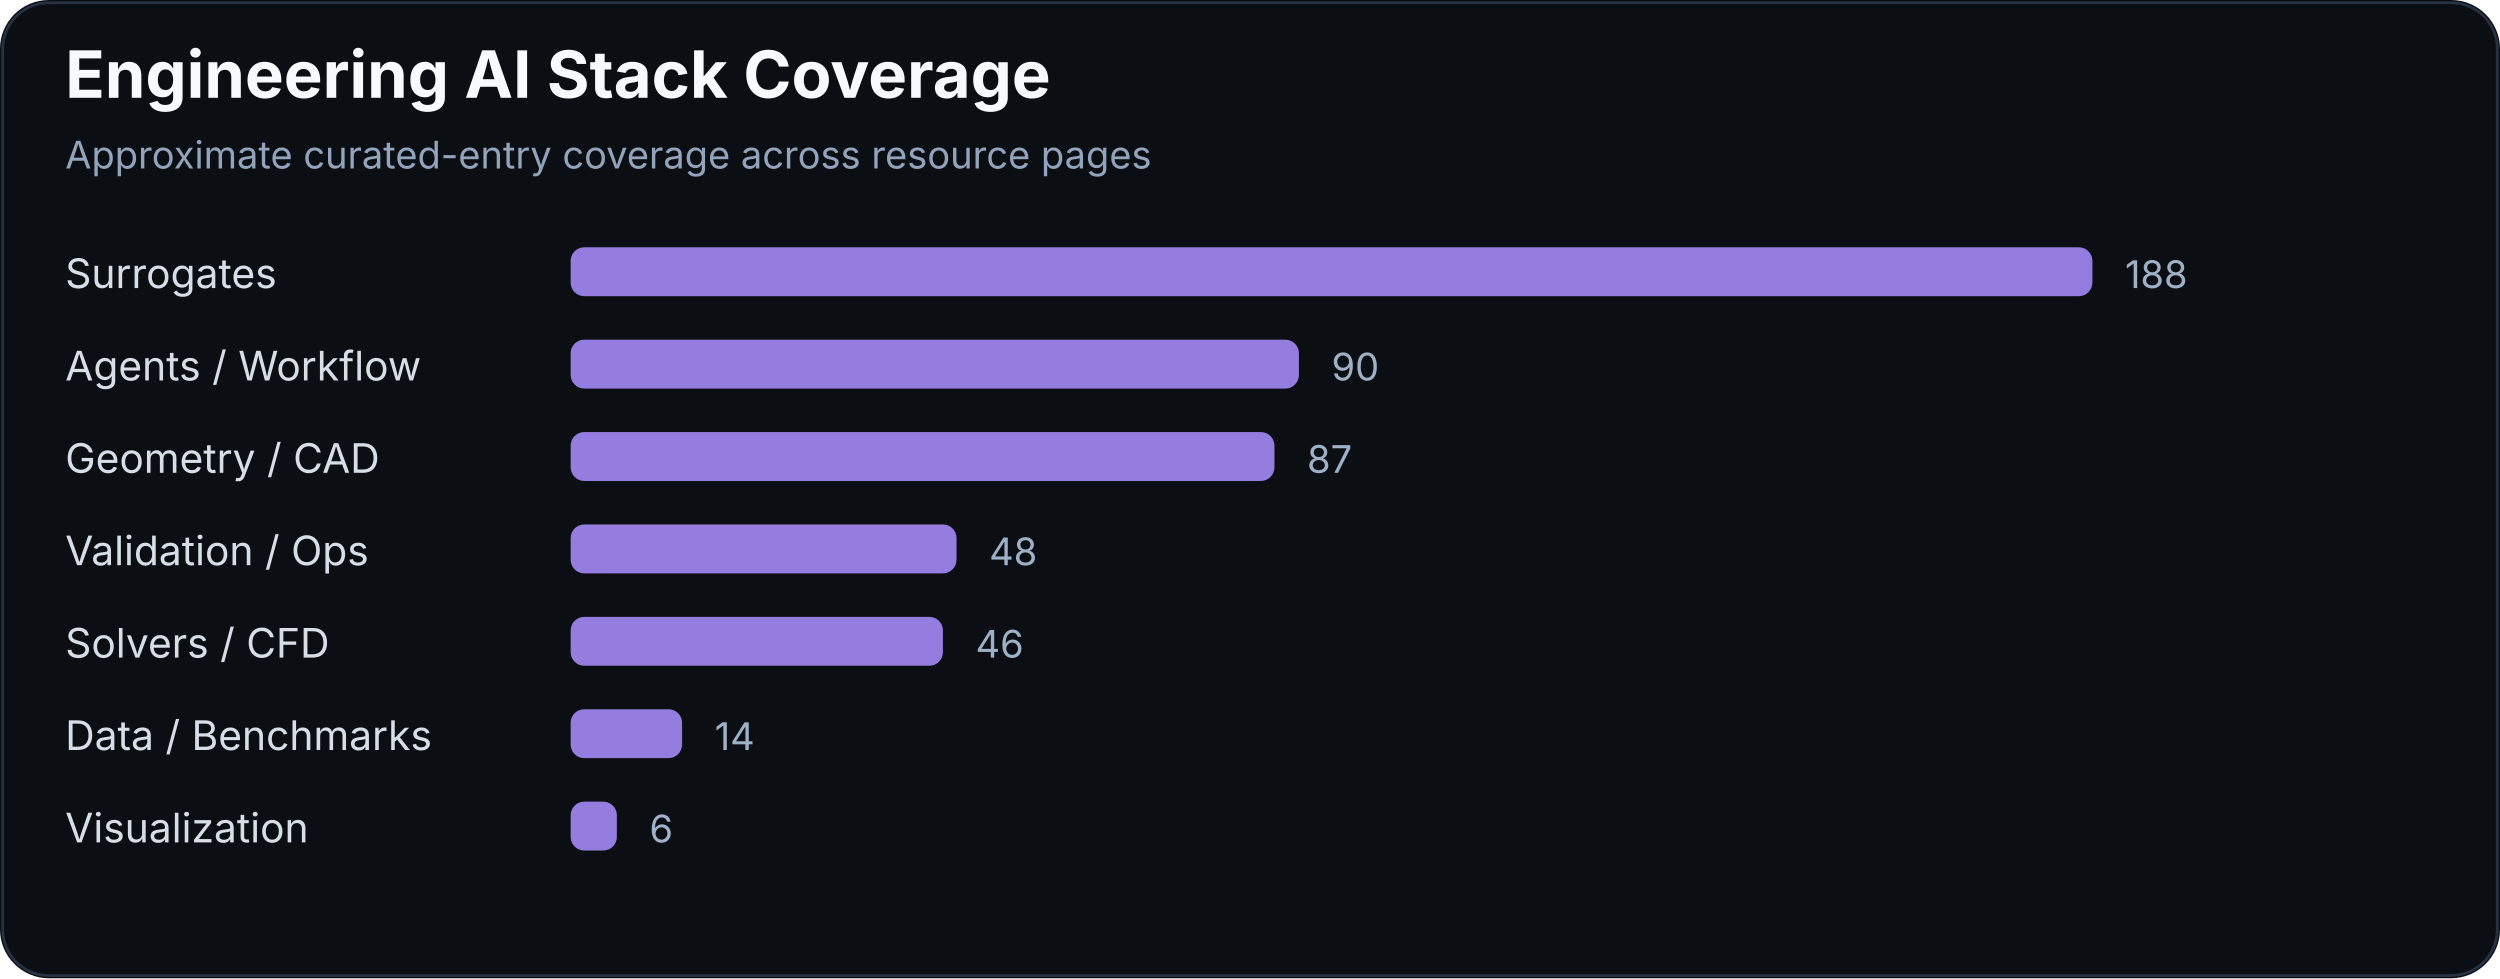
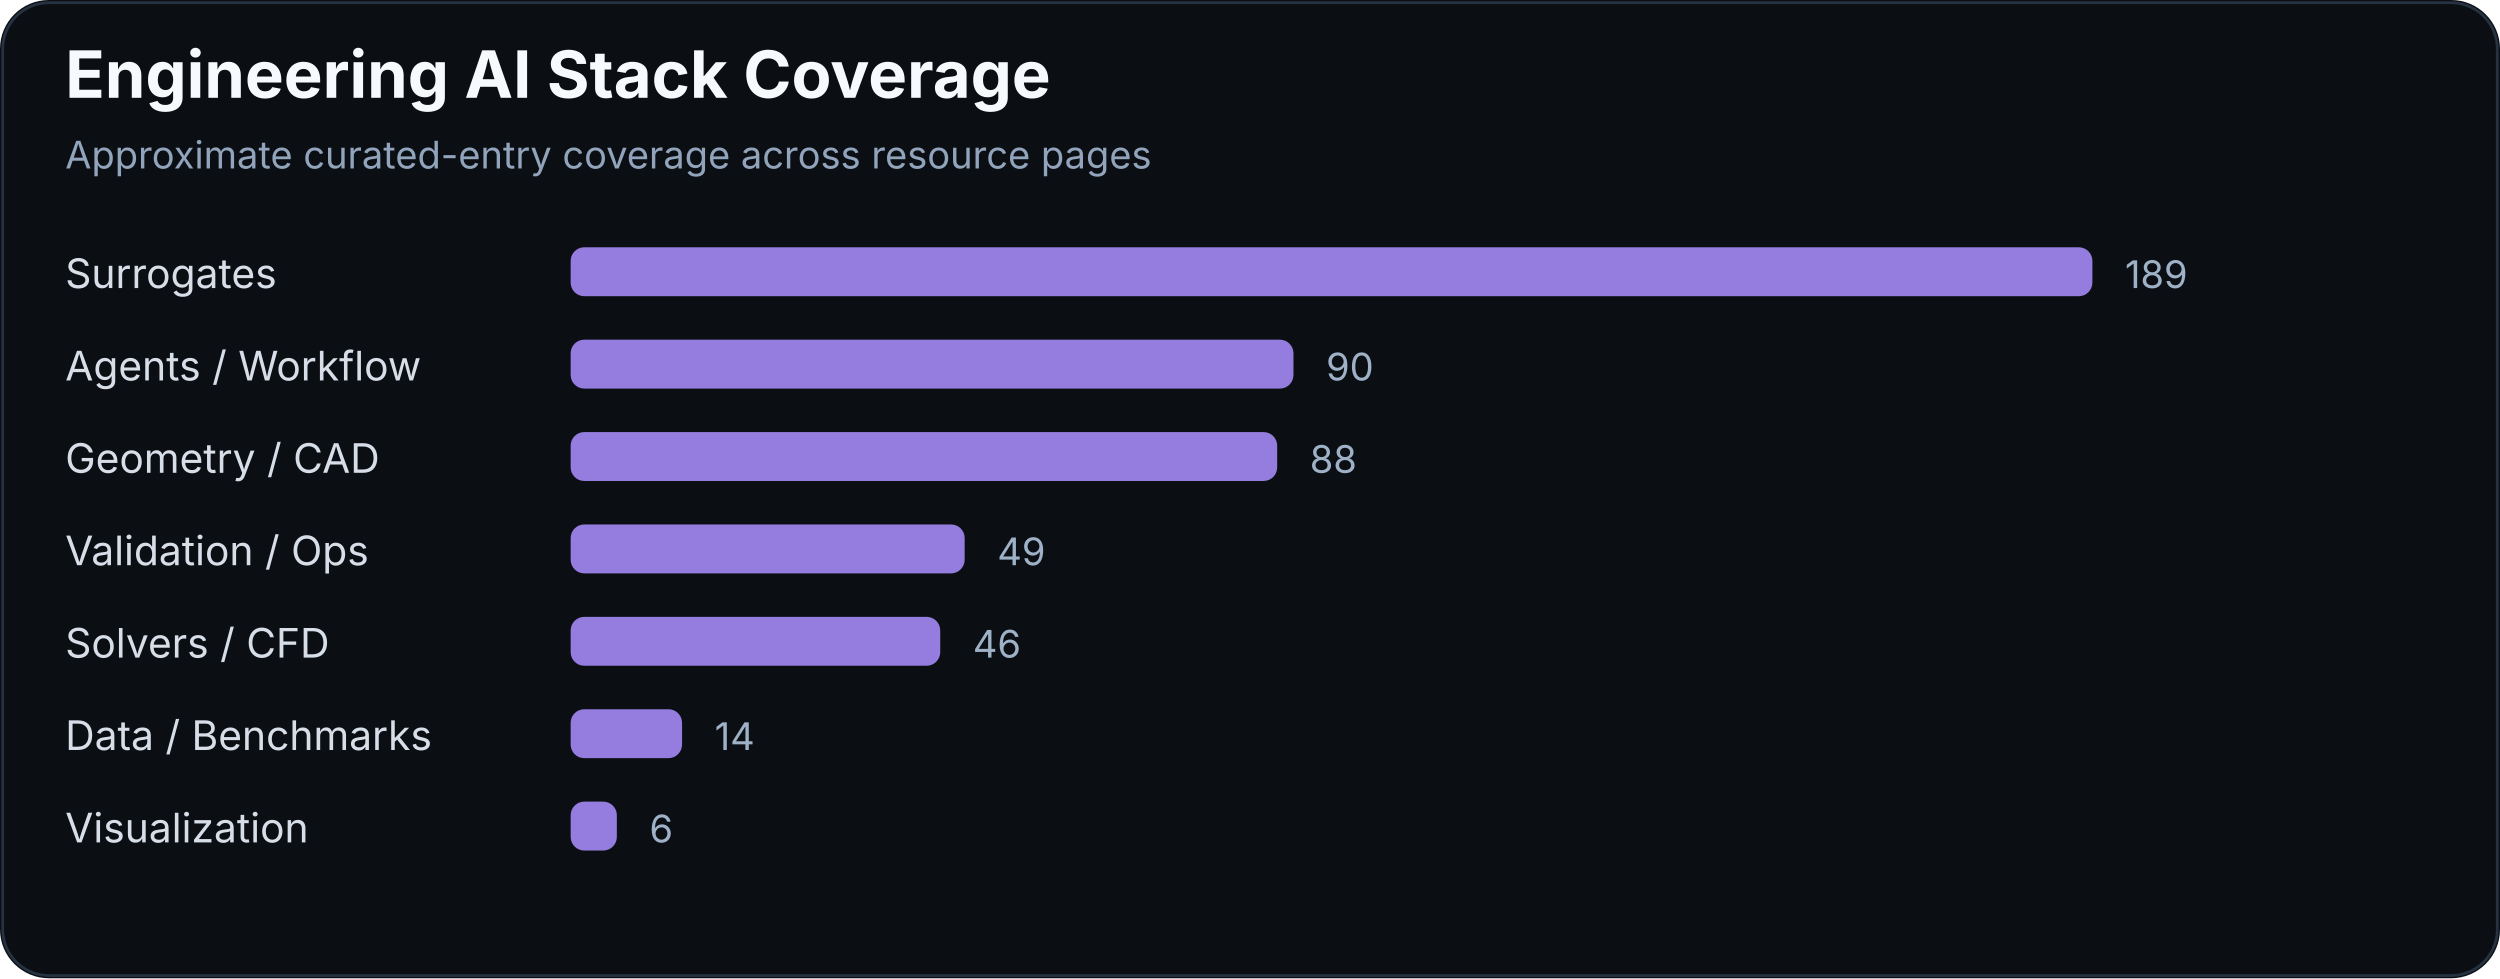
<svg xmlns="http://www.w3.org/2000/svg" width="920" height="360" viewBox="0 0 920 360">
  <rect width="100%" height="100%" rx="18" fill="#0b0f14" />
  <rect x="1" y="1" width="918" height="358" rx="17" fill="none" stroke="#263241" />
  <text x="24" y="36" font-size="24" font-family="Inter, ui-sans-serif, system-ui, -apple-system, Segoe UI, sans-serif" font-weight="700" fill="#f7fafc">Engineering AI Stack Coverage</text>
  <text x="24" y="62" font-size="14" font-family="Inter, ui-sans-serif, system-ui, -apple-system, Segoe UI, sans-serif" fill="#91a4bb">Approximate curated-entry coverage across resource pages</text>
  <g font-family="Inter, ui-sans-serif, system-ui, -apple-system, Segoe UI, sans-serif">
    <text x="24" y="106" font-size="15" fill="#d7dee8">Surrogates</text>
    <rect x="210" y="91" width="560" height="18" rx="5" fill="#a78bfa" opacity="0.88" />
-     <text x="782" y="106" font-size="14" fill="#9fb1c7">188</text>
+     <text x="782" y="106" font-size="14" fill="#9fb1c7">189</text>
    <text x="24" y="140" font-size="15" fill="#d7dee8">Agents / Workflow</text>
-     <rect x="210" y="125" width="268" height="18" rx="5" fill="#a78bfa" opacity="0.88" />
-     <text x="490" y="140" font-size="14" fill="#9fb1c7">90</text>
+     <rect x="210" y="125" width="266" height="18" rx="5" fill="#a78bfa" opacity="0.88" />
+     <text x="488" y="140" font-size="14" fill="#9fb1c7">90</text>
    <text x="24" y="174" font-size="15" fill="#d7dee8">Geometry / CAD</text>
-     <rect x="210" y="159" width="259" height="18" rx="5" fill="#a78bfa" opacity="0.88" />
-     <text x="481" y="174" font-size="14" fill="#9fb1c7">87</text>
+     <rect x="210" y="159" width="260" height="18" rx="5" fill="#a78bfa" opacity="0.88" />
+     <text x="482" y="174" font-size="14" fill="#9fb1c7">88</text>
    <text x="24" y="208" font-size="15" fill="#d7dee8">Validation / Ops</text>
-     <rect x="210" y="193" width="142" height="18" rx="5" fill="#a78bfa" opacity="0.88" />
-     <text x="364" y="208" font-size="14" fill="#9fb1c7">48</text>
+     <rect x="210" y="193" width="145" height="18" rx="5" fill="#a78bfa" opacity="0.88" />
+     <text x="367" y="208" font-size="14" fill="#9fb1c7">49</text>
    <text x="24" y="242" font-size="15" fill="#d7dee8">Solvers / CFD</text>
-     <rect x="210" y="227" width="137" height="18" rx="5" fill="#a78bfa" opacity="0.88" />
-     <text x="359" y="242" font-size="14" fill="#9fb1c7">46</text>
+     <rect x="210" y="227" width="136" height="18" rx="5" fill="#a78bfa" opacity="0.88" />
+     <text x="358" y="242" font-size="14" fill="#9fb1c7">46</text>
    <text x="24" y="276" font-size="15" fill="#d7dee8">Data / Benchmarks</text>
    <rect x="210" y="261" width="41" height="18" rx="5" fill="#a78bfa" opacity="0.88" />
    <text x="263" y="276" font-size="14" fill="#9fb1c7">14</text>
    <text x="24" y="310" font-size="15" fill="#d7dee8">Visualization</text>
    <rect x="210" y="295" width="17" height="18" rx="5" fill="#a78bfa" opacity="0.88" />
    <text x="239" y="310" font-size="14" fill="#9fb1c7">6</text>
  </g>
</svg>
